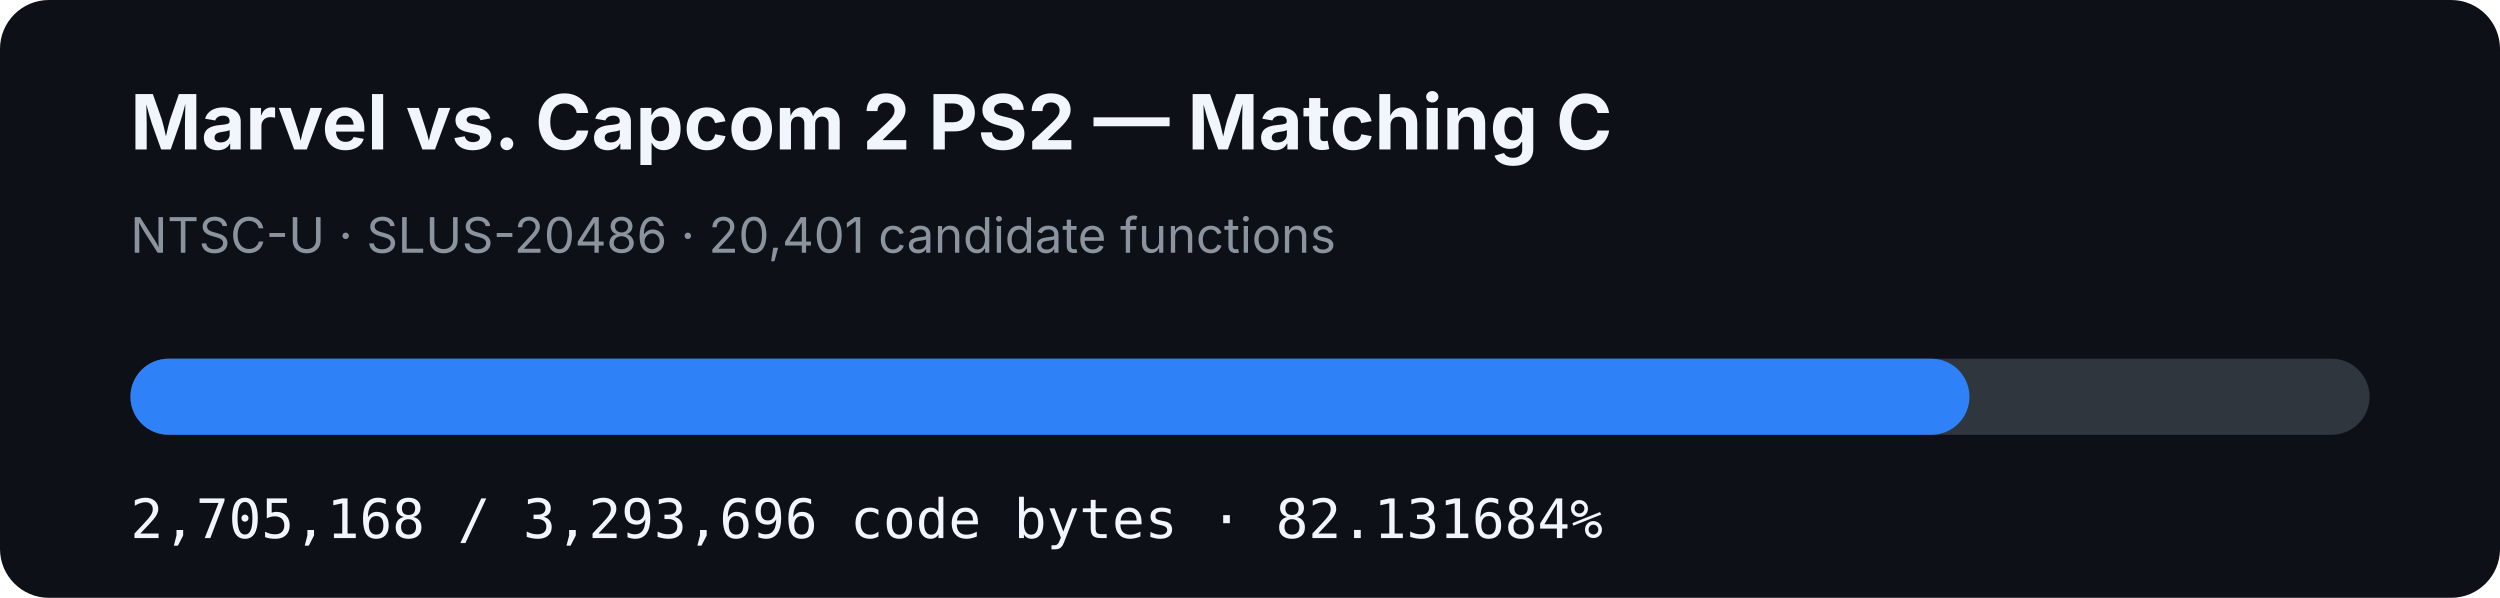
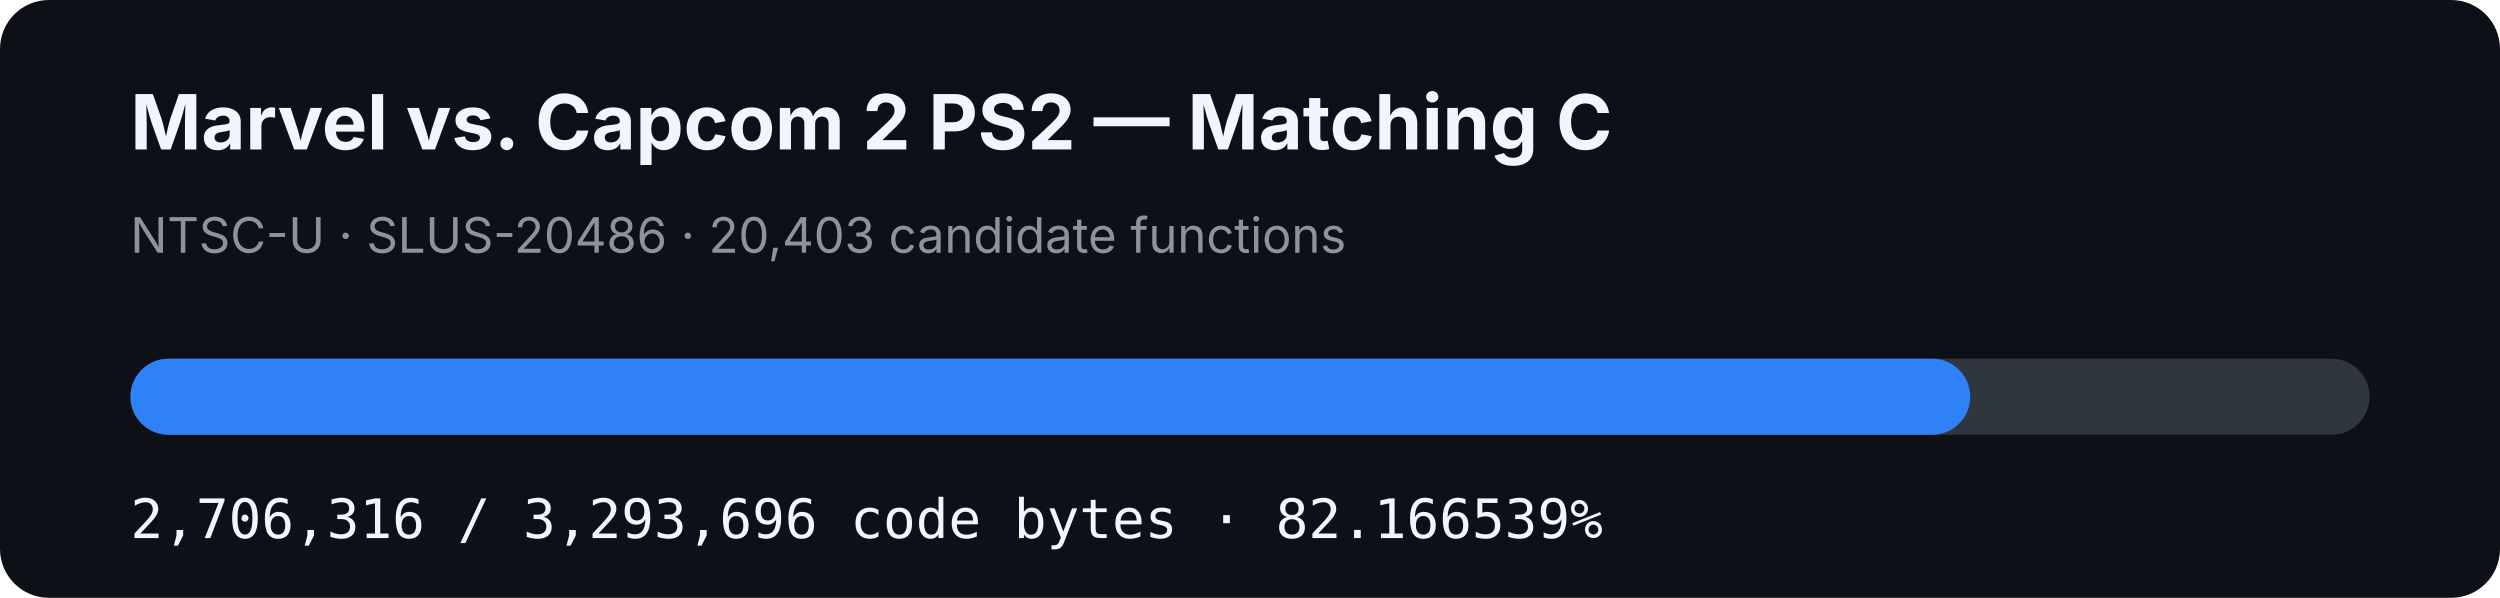
- <svg xmlns="http://www.w3.org/2000/svg" width="920" height="220" viewBox="0 0 920 220" role="img" aria-label="MVC2 PS2 matching C progress: 82.131684%">
+ <svg xmlns="http://www.w3.org/2000/svg" width="920" height="220" viewBox="0 0 920 220" role="img" aria-label="MVC2 PS2 matching C progress: 82.166539%">
  <rect width="920" height="220" rx="18" fill="#0d1117" />
  <text x="48" y="55" fill="#f0f6fc" font-family="-apple-system,BlinkMacSystemFont,Segoe UI,sans-serif" font-size="28" font-weight="700">Marvel vs. Capcom 2 PS2 — Matching C</text>
-   <text x="48" y="93" fill="#8b949e" font-family="-apple-system,BlinkMacSystemFont,Segoe UI,sans-serif" font-size="18">NTSC-U · SLUS-20486 · 20,401 candidate functions</text>
+   <text x="48" y="93" fill="#8b949e" font-family="-apple-system,BlinkMacSystemFont,Segoe UI,sans-serif" font-size="18">NTSC-U · SLUS-20486 · 20,403 candidate functions</text>
  <rect x="48" y="132" width="824" height="28" rx="14" fill="#30363d" />
-   <rect x="48" y="132" width="676.765" height="28" rx="14" fill="#2f81f7" />
-   <text x="48" y="198" fill="#f0f6fc" font-family="ui-monospace,SFMono-Regular,Menlo,monospace" font-size="20">2,705,168 / 3,293,696 code bytes · 82.131684%</text>
+   <rect x="48" y="132" width="677.052" height="28" rx="14" fill="#2f81f7" />
+   <text x="48" y="198" fill="#f0f6fc" font-family="ui-monospace,SFMono-Regular,Menlo,monospace" font-size="20">2,706,316 / 3,293,696 code bytes · 82.166539%</text>
</svg>
